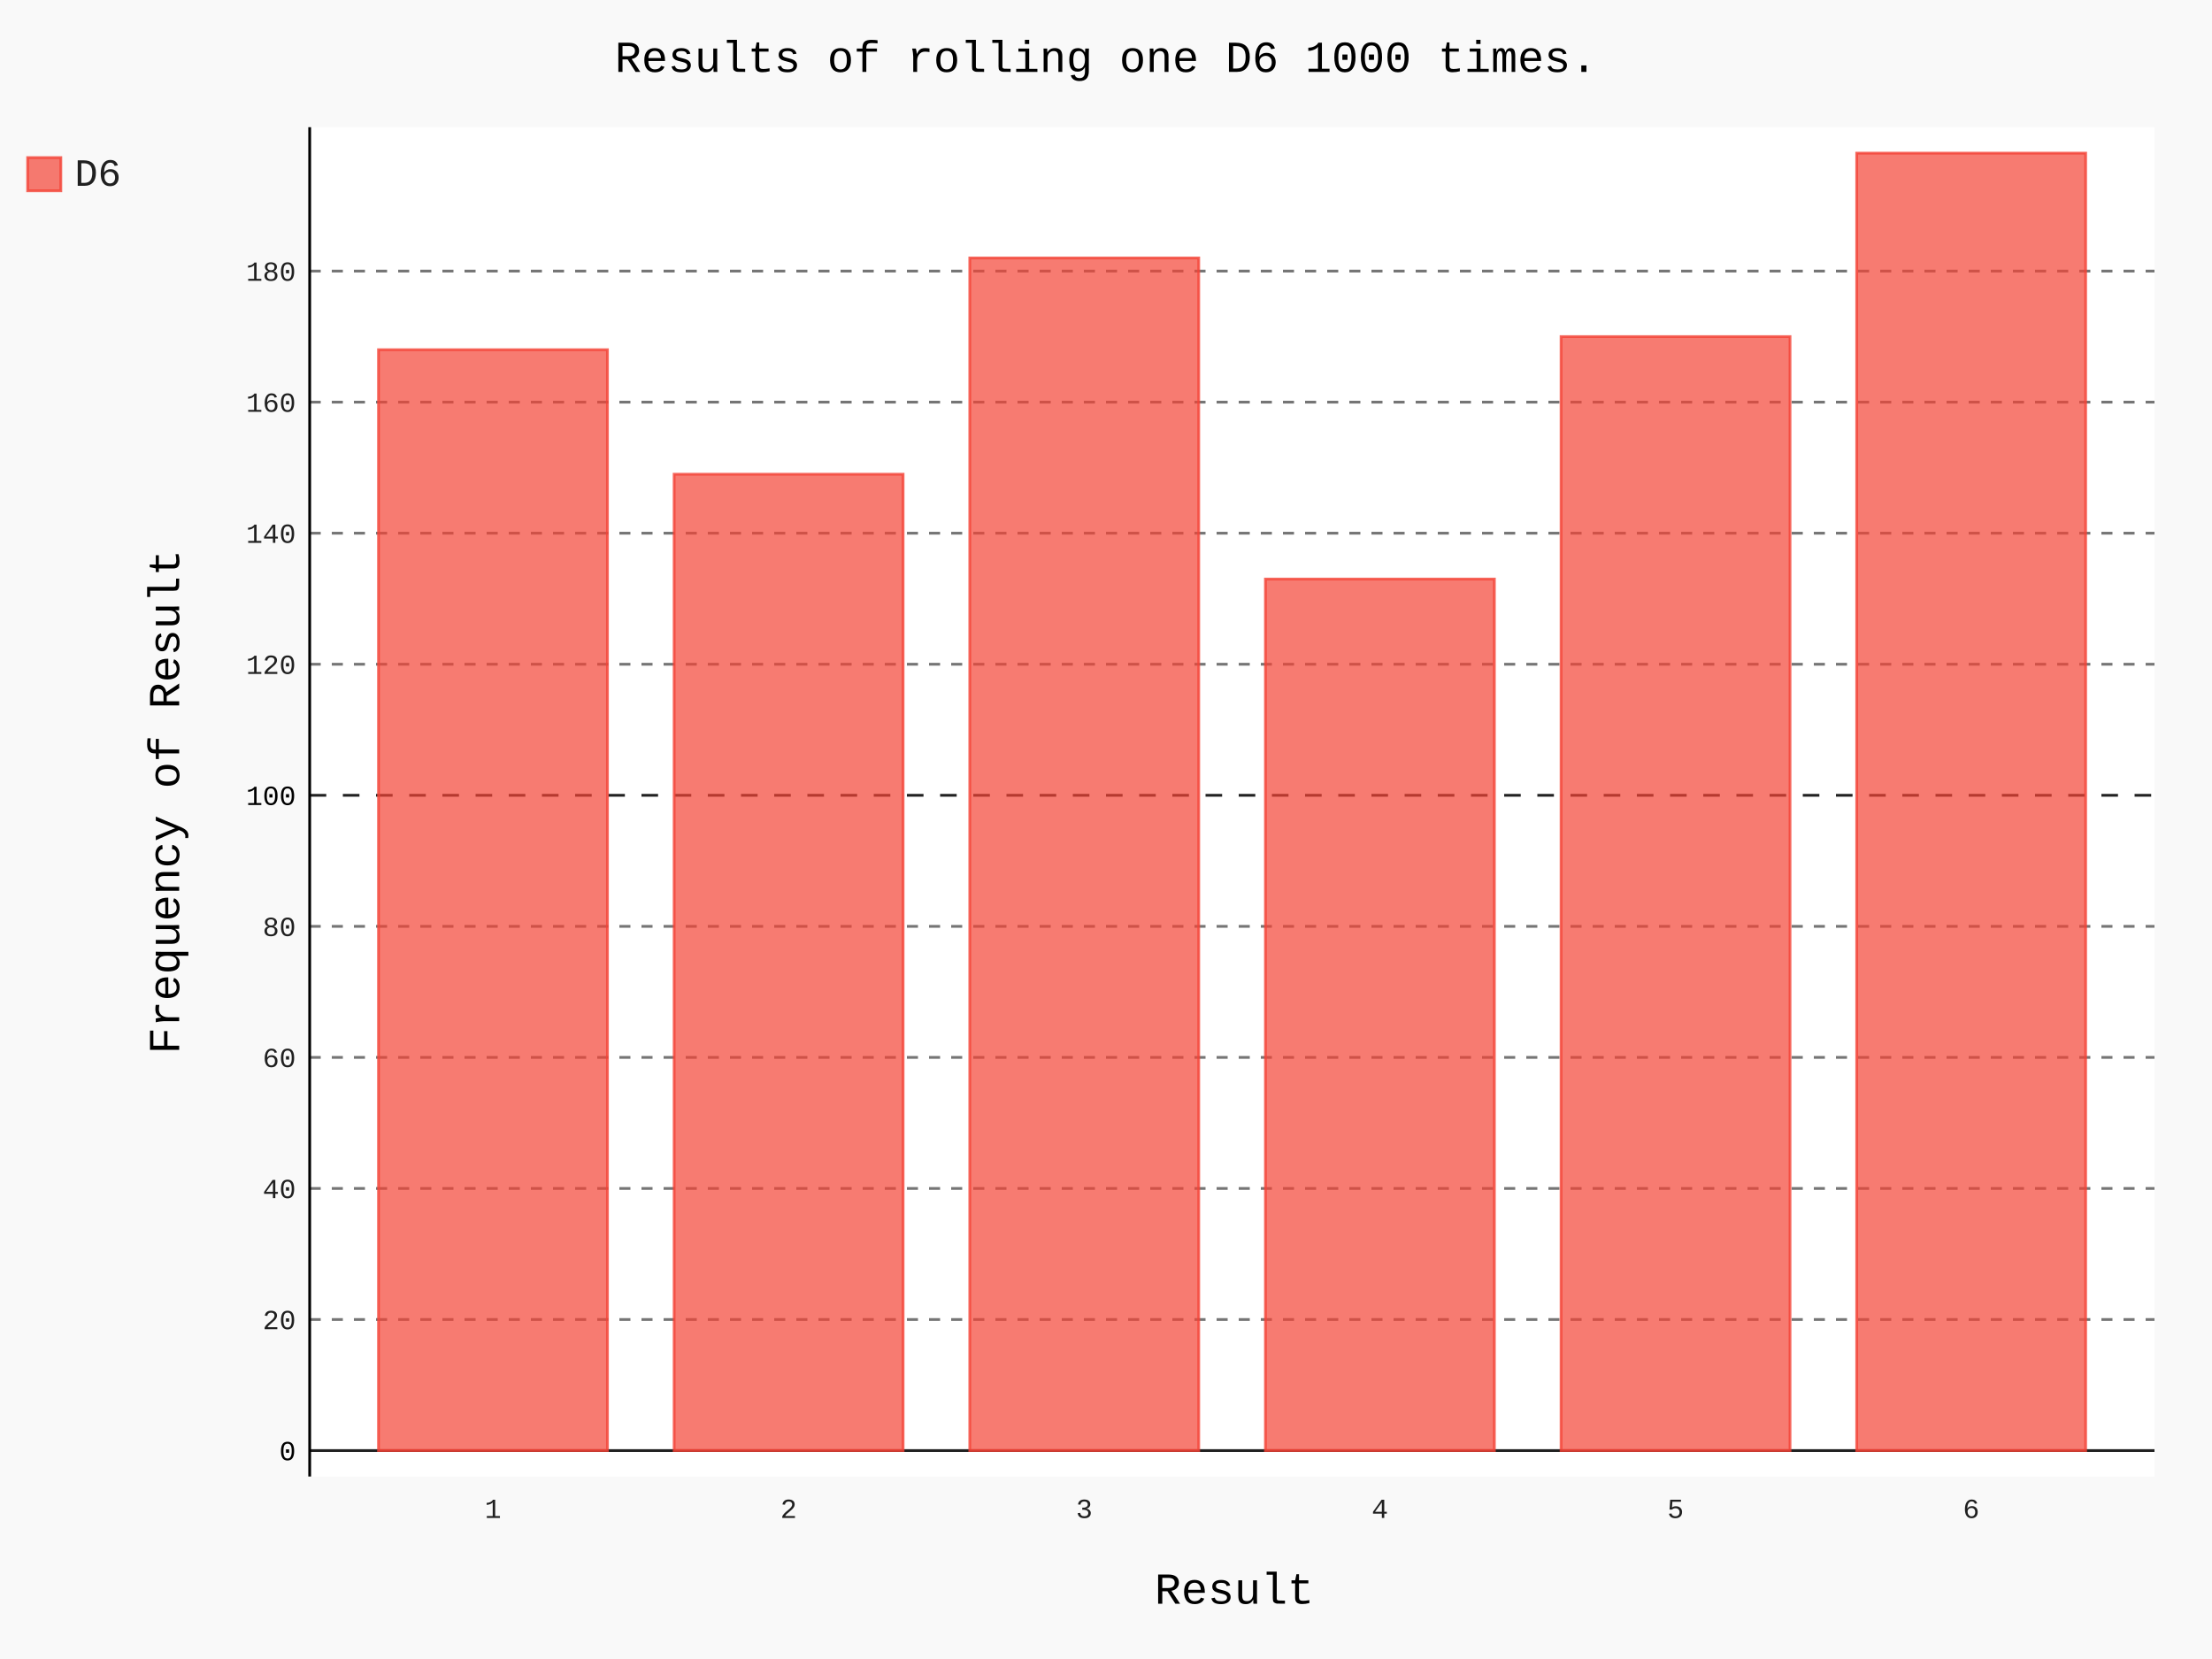
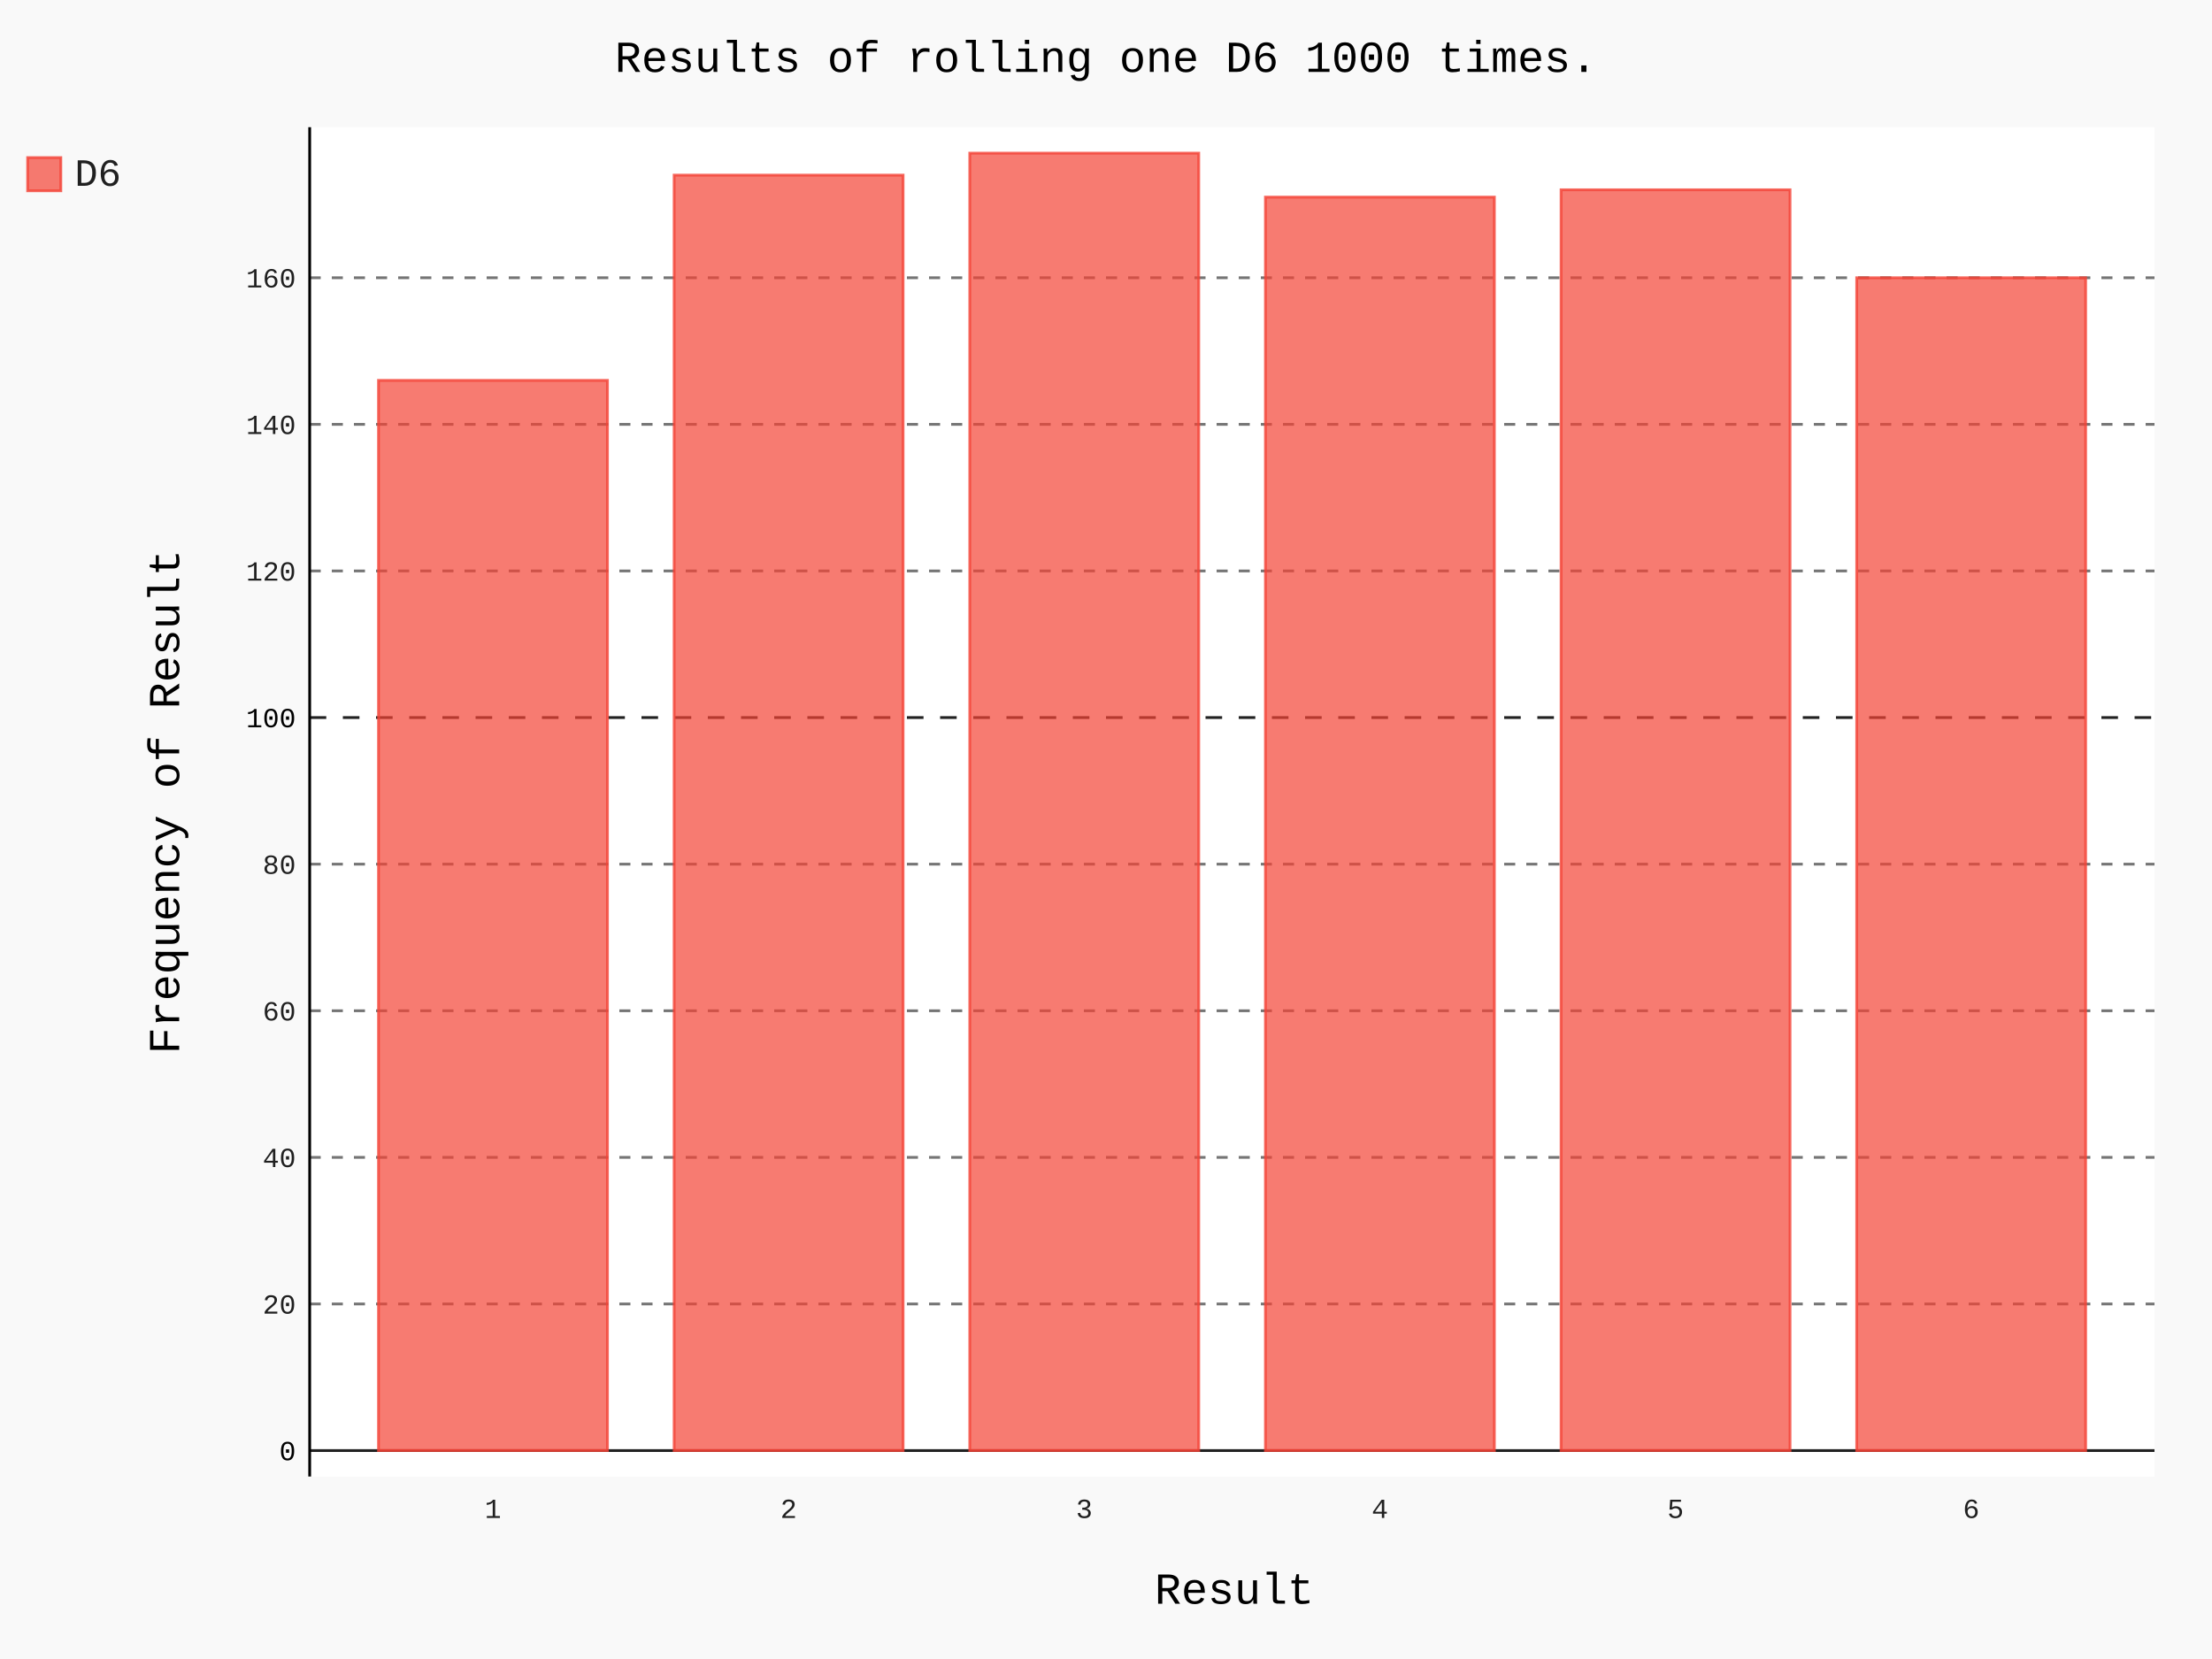
- <svg xmlns="http://www.w3.org/2000/svg" id="chart-8e559e39-26f6-43b8-a503-c8c3ece858f3" class="pygal-chart" viewBox="0 0 800 600">
+ <svg xmlns="http://www.w3.org/2000/svg" id="chart-281dd3c3-03bc-490b-b8f3-0ad3a07bdb5b" class="pygal-chart" viewBox="0 0 800 600">
  <defs>
-     <style type="text/css">#chart-8e559e39-26f6-43b8-a503-c8c3ece858f3{-webkit-user-select:none;-webkit-font-smoothing:antialiased;font-family:Consolas,"Liberation Mono",Menlo,Courier,monospace}#chart-8e559e39-26f6-43b8-a503-c8c3ece858f3 .title{font-family:Consolas,"Liberation Mono",Menlo,Courier,monospace;font-size:16px}#chart-8e559e39-26f6-43b8-a503-c8c3ece858f3 .legends .legend text{font-family:Consolas,"Liberation Mono",Menlo,Courier,monospace;font-size:14px}#chart-8e559e39-26f6-43b8-a503-c8c3ece858f3 .axis text{font-family:Consolas,"Liberation Mono",Menlo,Courier,monospace;font-size:10px}#chart-8e559e39-26f6-43b8-a503-c8c3ece858f3 .axis text.major{font-family:Consolas,"Liberation Mono",Menlo,Courier,monospace;font-size:10px}#chart-8e559e39-26f6-43b8-a503-c8c3ece858f3 .text-overlay text.value{font-family:Consolas,"Liberation Mono",Menlo,Courier,monospace;font-size:16px}#chart-8e559e39-26f6-43b8-a503-c8c3ece858f3 .text-overlay text.label{font-family:Consolas,"Liberation Mono",Menlo,Courier,monospace;font-size:10px}#chart-8e559e39-26f6-43b8-a503-c8c3ece858f3 .tooltip{font-family:Consolas,"Liberation Mono",Menlo,Courier,monospace;font-size:14px}#chart-8e559e39-26f6-43b8-a503-c8c3ece858f3 text.no_data{font-family:Consolas,"Liberation Mono",Menlo,Courier,monospace;font-size:64px}
- #chart-8e559e39-26f6-43b8-a503-c8c3ece858f3{background-color:rgba(249,249,249,1)}#chart-8e559e39-26f6-43b8-a503-c8c3ece858f3 path,#chart-8e559e39-26f6-43b8-a503-c8c3ece858f3 line,#chart-8e559e39-26f6-43b8-a503-c8c3ece858f3 rect,#chart-8e559e39-26f6-43b8-a503-c8c3ece858f3 circle{-webkit-transition:150ms;-moz-transition:150ms;transition:150ms}#chart-8e559e39-26f6-43b8-a503-c8c3ece858f3 .graph &gt; .background{fill:rgba(249,249,249,1)}#chart-8e559e39-26f6-43b8-a503-c8c3ece858f3 .plot &gt; .background{fill:rgba(255,255,255,1)}#chart-8e559e39-26f6-43b8-a503-c8c3ece858f3 .graph{fill:rgba(0,0,0,.87)}#chart-8e559e39-26f6-43b8-a503-c8c3ece858f3 text.no_data{fill:rgba(0,0,0,1)}#chart-8e559e39-26f6-43b8-a503-c8c3ece858f3 .title{fill:rgba(0,0,0,1)}#chart-8e559e39-26f6-43b8-a503-c8c3ece858f3 .legends .legend text{fill:rgba(0,0,0,.87)}#chart-8e559e39-26f6-43b8-a503-c8c3ece858f3 .legends .legend:hover text{fill:rgba(0,0,0,1)}#chart-8e559e39-26f6-43b8-a503-c8c3ece858f3 .axis .line{stroke:rgba(0,0,0,1)}#chart-8e559e39-26f6-43b8-a503-c8c3ece858f3 .axis .guide.line{stroke:rgba(0,0,0,.54)}#chart-8e559e39-26f6-43b8-a503-c8c3ece858f3 .axis .major.line{stroke:rgba(0,0,0,.87)}#chart-8e559e39-26f6-43b8-a503-c8c3ece858f3 .axis text.major{fill:rgba(0,0,0,1)}#chart-8e559e39-26f6-43b8-a503-c8c3ece858f3 .axis.y .guides:hover .guide.line,#chart-8e559e39-26f6-43b8-a503-c8c3ece858f3 .line-graph .axis.x .guides:hover .guide.line,#chart-8e559e39-26f6-43b8-a503-c8c3ece858f3 .stackedline-graph .axis.x .guides:hover .guide.line,#chart-8e559e39-26f6-43b8-a503-c8c3ece858f3 .xy-graph .axis.x .guides:hover .guide.line{stroke:rgba(0,0,0,1)}#chart-8e559e39-26f6-43b8-a503-c8c3ece858f3 .axis .guides:hover text{fill:rgba(0,0,0,1)}#chart-8e559e39-26f6-43b8-a503-c8c3ece858f3 .reactive{fill-opacity:.7;stroke-opacity:.8}#chart-8e559e39-26f6-43b8-a503-c8c3ece858f3 .ci{stroke:rgba(0,0,0,.87)}#chart-8e559e39-26f6-43b8-a503-c8c3ece858f3 .reactive.active,#chart-8e559e39-26f6-43b8-a503-c8c3ece858f3 .active .reactive{fill-opacity:.8;stroke-opacity:.9;stroke-width:4}#chart-8e559e39-26f6-43b8-a503-c8c3ece858f3 .ci .reactive.active{stroke-width:1.5}#chart-8e559e39-26f6-43b8-a503-c8c3ece858f3 .series text{fill:rgba(0,0,0,1)}#chart-8e559e39-26f6-43b8-a503-c8c3ece858f3 .tooltip rect{fill:rgba(255,255,255,1);stroke:rgba(0,0,0,1);-webkit-transition:opacity 150ms;-moz-transition:opacity 150ms;transition:opacity 150ms}#chart-8e559e39-26f6-43b8-a503-c8c3ece858f3 .tooltip .label{fill:rgba(0,0,0,.87)}#chart-8e559e39-26f6-43b8-a503-c8c3ece858f3 .tooltip .label{fill:rgba(0,0,0,.87)}#chart-8e559e39-26f6-43b8-a503-c8c3ece858f3 .tooltip .legend{font-size:.8em;fill:rgba(0,0,0,.54)}#chart-8e559e39-26f6-43b8-a503-c8c3ece858f3 .tooltip .x_label{font-size:.6em;fill:rgba(0,0,0,1)}#chart-8e559e39-26f6-43b8-a503-c8c3ece858f3 .tooltip .xlink{font-size:.5em;text-decoration:underline}#chart-8e559e39-26f6-43b8-a503-c8c3ece858f3 .tooltip .value{font-size:1.5em}#chart-8e559e39-26f6-43b8-a503-c8c3ece858f3 .bound{font-size:.5em}#chart-8e559e39-26f6-43b8-a503-c8c3ece858f3 .max-value{font-size:.75em;fill:rgba(0,0,0,.54)}#chart-8e559e39-26f6-43b8-a503-c8c3ece858f3 .map-element{fill:rgba(255,255,255,1);stroke:rgba(0,0,0,.54) !important}#chart-8e559e39-26f6-43b8-a503-c8c3ece858f3 .map-element .reactive{fill-opacity:inherit;stroke-opacity:inherit}#chart-8e559e39-26f6-43b8-a503-c8c3ece858f3 .color-0,#chart-8e559e39-26f6-43b8-a503-c8c3ece858f3 .color-0 a:visited{stroke:#F44336;fill:#F44336}#chart-8e559e39-26f6-43b8-a503-c8c3ece858f3 .text-overlay .color-0 text{fill:black}
- #chart-8e559e39-26f6-43b8-a503-c8c3ece858f3 text.no_data{text-anchor:middle}#chart-8e559e39-26f6-43b8-a503-c8c3ece858f3 .guide.line{fill:none}#chart-8e559e39-26f6-43b8-a503-c8c3ece858f3 .centered{text-anchor:middle}#chart-8e559e39-26f6-43b8-a503-c8c3ece858f3 .title{text-anchor:middle}#chart-8e559e39-26f6-43b8-a503-c8c3ece858f3 .legends .legend text{fill-opacity:1}#chart-8e559e39-26f6-43b8-a503-c8c3ece858f3 .axis.x text{text-anchor:middle}#chart-8e559e39-26f6-43b8-a503-c8c3ece858f3 .axis.x:not(.web) text[transform]{text-anchor:start}#chart-8e559e39-26f6-43b8-a503-c8c3ece858f3 .axis.x:not(.web) text[transform].backwards{text-anchor:end}#chart-8e559e39-26f6-43b8-a503-c8c3ece858f3 .axis.y text{text-anchor:end}#chart-8e559e39-26f6-43b8-a503-c8c3ece858f3 .axis.y text[transform].backwards{text-anchor:start}#chart-8e559e39-26f6-43b8-a503-c8c3ece858f3 .axis.y2 text{text-anchor:start}#chart-8e559e39-26f6-43b8-a503-c8c3ece858f3 .axis.y2 text[transform].backwards{text-anchor:end}#chart-8e559e39-26f6-43b8-a503-c8c3ece858f3 .axis .guide.line{stroke-dasharray:4,4}#chart-8e559e39-26f6-43b8-a503-c8c3ece858f3 .axis .major.guide.line{stroke-dasharray:6,6}#chart-8e559e39-26f6-43b8-a503-c8c3ece858f3 .horizontal .axis.y .guide.line,#chart-8e559e39-26f6-43b8-a503-c8c3ece858f3 .horizontal .axis.y2 .guide.line,#chart-8e559e39-26f6-43b8-a503-c8c3ece858f3 .vertical .axis.x .guide.line{opacity:0}#chart-8e559e39-26f6-43b8-a503-c8c3ece858f3 .horizontal .axis.always_show .guide.line,#chart-8e559e39-26f6-43b8-a503-c8c3ece858f3 .vertical .axis.always_show .guide.line{opacity:1 !important}#chart-8e559e39-26f6-43b8-a503-c8c3ece858f3 .axis.y .guides:hover .guide.line,#chart-8e559e39-26f6-43b8-a503-c8c3ece858f3 .axis.y2 .guides:hover .guide.line,#chart-8e559e39-26f6-43b8-a503-c8c3ece858f3 .axis.x .guides:hover .guide.line{opacity:1}#chart-8e559e39-26f6-43b8-a503-c8c3ece858f3 .axis .guides:hover text{opacity:1}#chart-8e559e39-26f6-43b8-a503-c8c3ece858f3 .nofill{fill:none}#chart-8e559e39-26f6-43b8-a503-c8c3ece858f3 .subtle-fill{fill-opacity:.2}#chart-8e559e39-26f6-43b8-a503-c8c3ece858f3 .dot{stroke-width:1px;fill-opacity:1}#chart-8e559e39-26f6-43b8-a503-c8c3ece858f3 .dot.active{stroke-width:5px}#chart-8e559e39-26f6-43b8-a503-c8c3ece858f3 .dot.negative{fill:transparent}#chart-8e559e39-26f6-43b8-a503-c8c3ece858f3 text,#chart-8e559e39-26f6-43b8-a503-c8c3ece858f3 tspan{stroke:none !important}#chart-8e559e39-26f6-43b8-a503-c8c3ece858f3 .series text.active{opacity:1}#chart-8e559e39-26f6-43b8-a503-c8c3ece858f3 .tooltip rect{fill-opacity:.95;stroke-width:.5}#chart-8e559e39-26f6-43b8-a503-c8c3ece858f3 .tooltip text{fill-opacity:1}#chart-8e559e39-26f6-43b8-a503-c8c3ece858f3 .showable{visibility:hidden}#chart-8e559e39-26f6-43b8-a503-c8c3ece858f3 .showable.shown{visibility:visible}#chart-8e559e39-26f6-43b8-a503-c8c3ece858f3 .gauge-background{fill:rgba(229,229,229,1);stroke:none}#chart-8e559e39-26f6-43b8-a503-c8c3ece858f3 .bg-lines{stroke:rgba(249,249,249,1);stroke-width:2px}</style>
+     <style type="text/css">#chart-281dd3c3-03bc-490b-b8f3-0ad3a07bdb5b{-webkit-user-select:none;-webkit-font-smoothing:antialiased;font-family:Consolas,"Liberation Mono",Menlo,Courier,monospace}#chart-281dd3c3-03bc-490b-b8f3-0ad3a07bdb5b .title{font-family:Consolas,"Liberation Mono",Menlo,Courier,monospace;font-size:16px}#chart-281dd3c3-03bc-490b-b8f3-0ad3a07bdb5b .legends .legend text{font-family:Consolas,"Liberation Mono",Menlo,Courier,monospace;font-size:14px}#chart-281dd3c3-03bc-490b-b8f3-0ad3a07bdb5b .axis text{font-family:Consolas,"Liberation Mono",Menlo,Courier,monospace;font-size:10px}#chart-281dd3c3-03bc-490b-b8f3-0ad3a07bdb5b .axis text.major{font-family:Consolas,"Liberation Mono",Menlo,Courier,monospace;font-size:10px}#chart-281dd3c3-03bc-490b-b8f3-0ad3a07bdb5b .text-overlay text.value{font-family:Consolas,"Liberation Mono",Menlo,Courier,monospace;font-size:16px}#chart-281dd3c3-03bc-490b-b8f3-0ad3a07bdb5b .text-overlay text.label{font-family:Consolas,"Liberation Mono",Menlo,Courier,monospace;font-size:10px}#chart-281dd3c3-03bc-490b-b8f3-0ad3a07bdb5b .tooltip{font-family:Consolas,"Liberation Mono",Menlo,Courier,monospace;font-size:14px}#chart-281dd3c3-03bc-490b-b8f3-0ad3a07bdb5b text.no_data{font-family:Consolas,"Liberation Mono",Menlo,Courier,monospace;font-size:64px}
+ #chart-281dd3c3-03bc-490b-b8f3-0ad3a07bdb5b{background-color:rgba(249,249,249,1)}#chart-281dd3c3-03bc-490b-b8f3-0ad3a07bdb5b path,#chart-281dd3c3-03bc-490b-b8f3-0ad3a07bdb5b line,#chart-281dd3c3-03bc-490b-b8f3-0ad3a07bdb5b rect,#chart-281dd3c3-03bc-490b-b8f3-0ad3a07bdb5b circle{-webkit-transition:150ms;-moz-transition:150ms;transition:150ms}#chart-281dd3c3-03bc-490b-b8f3-0ad3a07bdb5b .graph &gt; .background{fill:rgba(249,249,249,1)}#chart-281dd3c3-03bc-490b-b8f3-0ad3a07bdb5b .plot &gt; .background{fill:rgba(255,255,255,1)}#chart-281dd3c3-03bc-490b-b8f3-0ad3a07bdb5b .graph{fill:rgba(0,0,0,.87)}#chart-281dd3c3-03bc-490b-b8f3-0ad3a07bdb5b text.no_data{fill:rgba(0,0,0,1)}#chart-281dd3c3-03bc-490b-b8f3-0ad3a07bdb5b .title{fill:rgba(0,0,0,1)}#chart-281dd3c3-03bc-490b-b8f3-0ad3a07bdb5b .legends .legend text{fill:rgba(0,0,0,.87)}#chart-281dd3c3-03bc-490b-b8f3-0ad3a07bdb5b .legends .legend:hover text{fill:rgba(0,0,0,1)}#chart-281dd3c3-03bc-490b-b8f3-0ad3a07bdb5b .axis .line{stroke:rgba(0,0,0,1)}#chart-281dd3c3-03bc-490b-b8f3-0ad3a07bdb5b .axis .guide.line{stroke:rgba(0,0,0,.54)}#chart-281dd3c3-03bc-490b-b8f3-0ad3a07bdb5b .axis .major.line{stroke:rgba(0,0,0,.87)}#chart-281dd3c3-03bc-490b-b8f3-0ad3a07bdb5b .axis text.major{fill:rgba(0,0,0,1)}#chart-281dd3c3-03bc-490b-b8f3-0ad3a07bdb5b .axis.y .guides:hover .guide.line,#chart-281dd3c3-03bc-490b-b8f3-0ad3a07bdb5b .line-graph .axis.x .guides:hover .guide.line,#chart-281dd3c3-03bc-490b-b8f3-0ad3a07bdb5b .stackedline-graph .axis.x .guides:hover .guide.line,#chart-281dd3c3-03bc-490b-b8f3-0ad3a07bdb5b .xy-graph .axis.x .guides:hover .guide.line{stroke:rgba(0,0,0,1)}#chart-281dd3c3-03bc-490b-b8f3-0ad3a07bdb5b .axis .guides:hover text{fill:rgba(0,0,0,1)}#chart-281dd3c3-03bc-490b-b8f3-0ad3a07bdb5b .reactive{fill-opacity:.7;stroke-opacity:.8}#chart-281dd3c3-03bc-490b-b8f3-0ad3a07bdb5b .ci{stroke:rgba(0,0,0,.87)}#chart-281dd3c3-03bc-490b-b8f3-0ad3a07bdb5b .reactive.active,#chart-281dd3c3-03bc-490b-b8f3-0ad3a07bdb5b .active .reactive{fill-opacity:.8;stroke-opacity:.9;stroke-width:4}#chart-281dd3c3-03bc-490b-b8f3-0ad3a07bdb5b .ci .reactive.active{stroke-width:1.5}#chart-281dd3c3-03bc-490b-b8f3-0ad3a07bdb5b .series text{fill:rgba(0,0,0,1)}#chart-281dd3c3-03bc-490b-b8f3-0ad3a07bdb5b .tooltip rect{fill:rgba(255,255,255,1);stroke:rgba(0,0,0,1);-webkit-transition:opacity 150ms;-moz-transition:opacity 150ms;transition:opacity 150ms}#chart-281dd3c3-03bc-490b-b8f3-0ad3a07bdb5b .tooltip .label{fill:rgba(0,0,0,.87)}#chart-281dd3c3-03bc-490b-b8f3-0ad3a07bdb5b .tooltip .label{fill:rgba(0,0,0,.87)}#chart-281dd3c3-03bc-490b-b8f3-0ad3a07bdb5b .tooltip .legend{font-size:.8em;fill:rgba(0,0,0,.54)}#chart-281dd3c3-03bc-490b-b8f3-0ad3a07bdb5b .tooltip .x_label{font-size:.6em;fill:rgba(0,0,0,1)}#chart-281dd3c3-03bc-490b-b8f3-0ad3a07bdb5b .tooltip .xlink{font-size:.5em;text-decoration:underline}#chart-281dd3c3-03bc-490b-b8f3-0ad3a07bdb5b .tooltip .value{font-size:1.5em}#chart-281dd3c3-03bc-490b-b8f3-0ad3a07bdb5b .bound{font-size:.5em}#chart-281dd3c3-03bc-490b-b8f3-0ad3a07bdb5b .max-value{font-size:.75em;fill:rgba(0,0,0,.54)}#chart-281dd3c3-03bc-490b-b8f3-0ad3a07bdb5b .map-element{fill:rgba(255,255,255,1);stroke:rgba(0,0,0,.54) !important}#chart-281dd3c3-03bc-490b-b8f3-0ad3a07bdb5b .map-element .reactive{fill-opacity:inherit;stroke-opacity:inherit}#chart-281dd3c3-03bc-490b-b8f3-0ad3a07bdb5b .color-0,#chart-281dd3c3-03bc-490b-b8f3-0ad3a07bdb5b .color-0 a:visited{stroke:#F44336;fill:#F44336}#chart-281dd3c3-03bc-490b-b8f3-0ad3a07bdb5b .text-overlay .color-0 text{fill:black}
+ #chart-281dd3c3-03bc-490b-b8f3-0ad3a07bdb5b text.no_data{text-anchor:middle}#chart-281dd3c3-03bc-490b-b8f3-0ad3a07bdb5b .guide.line{fill:none}#chart-281dd3c3-03bc-490b-b8f3-0ad3a07bdb5b .centered{text-anchor:middle}#chart-281dd3c3-03bc-490b-b8f3-0ad3a07bdb5b .title{text-anchor:middle}#chart-281dd3c3-03bc-490b-b8f3-0ad3a07bdb5b .legends .legend text{fill-opacity:1}#chart-281dd3c3-03bc-490b-b8f3-0ad3a07bdb5b .axis.x text{text-anchor:middle}#chart-281dd3c3-03bc-490b-b8f3-0ad3a07bdb5b .axis.x:not(.web) text[transform]{text-anchor:start}#chart-281dd3c3-03bc-490b-b8f3-0ad3a07bdb5b .axis.x:not(.web) text[transform].backwards{text-anchor:end}#chart-281dd3c3-03bc-490b-b8f3-0ad3a07bdb5b .axis.y text{text-anchor:end}#chart-281dd3c3-03bc-490b-b8f3-0ad3a07bdb5b .axis.y text[transform].backwards{text-anchor:start}#chart-281dd3c3-03bc-490b-b8f3-0ad3a07bdb5b .axis.y2 text{text-anchor:start}#chart-281dd3c3-03bc-490b-b8f3-0ad3a07bdb5b .axis.y2 text[transform].backwards{text-anchor:end}#chart-281dd3c3-03bc-490b-b8f3-0ad3a07bdb5b .axis .guide.line{stroke-dasharray:4,4}#chart-281dd3c3-03bc-490b-b8f3-0ad3a07bdb5b .axis .major.guide.line{stroke-dasharray:6,6}#chart-281dd3c3-03bc-490b-b8f3-0ad3a07bdb5b .horizontal .axis.y .guide.line,#chart-281dd3c3-03bc-490b-b8f3-0ad3a07bdb5b .horizontal .axis.y2 .guide.line,#chart-281dd3c3-03bc-490b-b8f3-0ad3a07bdb5b .vertical .axis.x .guide.line{opacity:0}#chart-281dd3c3-03bc-490b-b8f3-0ad3a07bdb5b .horizontal .axis.always_show .guide.line,#chart-281dd3c3-03bc-490b-b8f3-0ad3a07bdb5b .vertical .axis.always_show .guide.line{opacity:1 !important}#chart-281dd3c3-03bc-490b-b8f3-0ad3a07bdb5b .axis.y .guides:hover .guide.line,#chart-281dd3c3-03bc-490b-b8f3-0ad3a07bdb5b .axis.y2 .guides:hover .guide.line,#chart-281dd3c3-03bc-490b-b8f3-0ad3a07bdb5b .axis.x .guides:hover .guide.line{opacity:1}#chart-281dd3c3-03bc-490b-b8f3-0ad3a07bdb5b .axis .guides:hover text{opacity:1}#chart-281dd3c3-03bc-490b-b8f3-0ad3a07bdb5b .nofill{fill:none}#chart-281dd3c3-03bc-490b-b8f3-0ad3a07bdb5b .subtle-fill{fill-opacity:.2}#chart-281dd3c3-03bc-490b-b8f3-0ad3a07bdb5b .dot{stroke-width:1px;fill-opacity:1}#chart-281dd3c3-03bc-490b-b8f3-0ad3a07bdb5b .dot.active{stroke-width:5px}#chart-281dd3c3-03bc-490b-b8f3-0ad3a07bdb5b .dot.negative{fill:transparent}#chart-281dd3c3-03bc-490b-b8f3-0ad3a07bdb5b text,#chart-281dd3c3-03bc-490b-b8f3-0ad3a07bdb5b tspan{stroke:none !important}#chart-281dd3c3-03bc-490b-b8f3-0ad3a07bdb5b .series text.active{opacity:1}#chart-281dd3c3-03bc-490b-b8f3-0ad3a07bdb5b .tooltip rect{fill-opacity:.95;stroke-width:.5}#chart-281dd3c3-03bc-490b-b8f3-0ad3a07bdb5b .tooltip text{fill-opacity:1}#chart-281dd3c3-03bc-490b-b8f3-0ad3a07bdb5b .showable{visibility:hidden}#chart-281dd3c3-03bc-490b-b8f3-0ad3a07bdb5b .showable.shown{visibility:visible}#chart-281dd3c3-03bc-490b-b8f3-0ad3a07bdb5b .gauge-background{fill:rgba(229,229,229,1);stroke:none}#chart-281dd3c3-03bc-490b-b8f3-0ad3a07bdb5b .bg-lines{stroke:rgba(249,249,249,1);stroke-width:2px}</style>
  </defs>
  <g class="graph bar-graph vertical">
    <rect x="0" y="0" width="800" height="600" class="background" />
    <g transform="translate(112, 46)" class="plot">
      <rect x="0" y="0" width="667.2" height="488" class="background" />
      <g class="axis y always_show">
        <g class="guides">
          <path d="M0 478.615 h667.2" class="axis major line" />
          <text x="-5" y="482.115" class="major">0</text>
        </g>
        <g class="guides">
-           <path d="M0 431.218 h667.2" class="guide line" />
-           <text x="-5" y="434.718" class="">20</text>
+           <path d="M0 425.595 h667.2" class="guide line" />
+           <text x="-5" y="429.095" class="">20</text>
        </g>
        <g class="guides">
-           <path d="M0 383.821 h667.2" class="guide line" />
-           <text x="-5" y="387.321" class="">40</text>
+           <path d="M0 372.575 h667.2" class="guide line" />
+           <text x="-5" y="376.075" class="">40</text>
        </g>
        <g class="guides">
-           <path d="M0 336.424 h667.2" class="guide line" />
-           <text x="-5" y="339.924" class="">60</text>
+           <path d="M0 319.554 h667.2" class="guide line" />
+           <text x="-5" y="323.054" class="">60</text>
        </g>
        <g class="guides">
-           <path d="M0 289.027 h667.2" class="guide line" />
-           <text x="-5" y="292.527" class="">80</text>
+           <path d="M0 266.534 h667.2" class="guide line" />
+           <text x="-5" y="270.034" class="">80</text>
        </g>
        <g class="guides">
-           <path d="M0 241.63 h667.2" class="major guide line" />
-           <text x="-5" y="245.13" class="major">100</text>
+           <path d="M0 213.513 h667.2" class="major guide line" />
+           <text x="-5" y="217.013" class="major">100</text>
        </g>
        <g class="guides">
-           <path d="M0 194.233 h667.2" class="guide line" />
-           <text x="-5" y="197.733" class="">120</text>
+           <path d="M0 160.493 h667.2" class="guide line" />
+           <text x="-5" y="163.993" class="">120</text>
        </g>
        <g class="guides">
-           <path d="M0 146.836 h667.2" class="guide line" />
-           <text x="-5" y="150.336" class="">140</text>
+           <path d="M0 107.472 h667.2" class="guide line" />
+           <text x="-5" y="110.972" class="">140</text>
        </g>
        <g class="guides">
-           <path d="M0 99.439 h667.2" class="guide line" />
-           <text x="-5" y="102.939" class="">160</text>
-         </g>
-         <g class="guides">
-           <path d="M0 52.042 h667.2" class="guide line" />
-           <text x="-5" y="55.542" class="">180</text>
+           <path d="M0 54.452 h667.2" class="guide line" />
+           <text x="-5" y="57.952" class="">160</text>
        </g>
      </g>
      <g class="axis x">
        <path d="M0 0 v488" class="line" />
        <g class="guides">
          <path d="M66.292 0 v488" class="guide line" />
          <text x="66.292" y="503.0" class="">1</text>
        </g>
        <g class="guides">
          <path d="M173.215 0 v488" class="guide line" />
          <text x="173.215" y="503.0" class="">2</text>
        </g>
        <g class="guides">
          <path d="M280.138 0 v488" class="guide line" />
          <text x="280.138" y="503.0" class="">3</text>
        </g>
        <g class="guides">
          <path d="M387.062 0 v488" class="guide line" />
          <text x="387.062" y="503.0" class="">4</text>
        </g>
        <g class="guides">
          <path d="M493.985 0 v488" class="guide line" />
          <text x="493.985" y="503.0" class="">5</text>
        </g>
        <g class="guides">
          <path d="M600.908 0 v488" class="guide line" />
          <text x="600.908" y="503.0" class="">6</text>
        </g>
      </g>
      <g class="series serie-0 color-0">
        <g class="bars">
          <g class="bar">
-             <rect x="24.892" y="80.48" rx="0" ry="0" width="82.801" height="398.135" class="rect reactive tooltip-trigger" />
+             <rect x="24.892" y="91.566" rx="0" ry="0" width="82.801" height="387.049" class="rect reactive tooltip-trigger" />
          </g>
          <g class="bar">
-             <rect x="131.815" y="125.507" rx="0" ry="0" width="82.801" height="353.108" class="rect reactive tooltip-trigger" />
+             <rect x="131.815" y="17.338" rx="0" ry="0" width="82.801" height="461.278" class="rect reactive tooltip-trigger" />
          </g>
          <g class="bar">
-             <rect x="238.738" y="47.302" rx="0" ry="0" width="82.801" height="431.313" class="rect reactive tooltip-trigger" />
+             <rect x="238.738" y="9.385" rx="0" ry="0" width="82.801" height="469.231" class="rect reactive tooltip-trigger" />
          </g>
          <g class="bar">
-             <rect x="345.661" y="163.425" rx="0" ry="0" width="82.801" height="315.19" class="rect reactive tooltip-trigger" />
+             <rect x="345.661" y="25.291" rx="0" ry="0" width="82.801" height="453.325" class="rect reactive tooltip-trigger" />
          </g>
          <g class="bar">
-             <rect x="452.584" y="75.74" rx="0" ry="0" width="82.801" height="402.875" class="rect reactive tooltip-trigger" />
+             <rect x="452.584" y="22.64" rx="0" ry="0" width="82.801" height="455.976" class="rect reactive tooltip-trigger" />
          </g>
          <g class="bar">
-             <rect x="559.507" y="9.385" rx="0" ry="0" width="82.801" height="469.231" class="rect reactive tooltip-trigger" />
+             <rect x="559.507" y="54.452" rx="0" ry="0" width="82.801" height="424.163" class="rect reactive tooltip-trigger" />
          </g>
        </g>
      </g>
    </g>
    <g class="titles">
      <text x="400.0" y="26" class="title plot_title">Results of rolling one D6 1000 times.</text>
      <text x="446.4" y="580" class="title">Result</text>
      <text x="38.8" y="316.0" class="title" transform="rotate(-90 38.8 290)">Frequency of Result</text>
    </g>
    <g transform="translate(112, 46)" class="plot overlay">
      <g class="series serie-0 color-0" />
    </g>
    <g transform="translate(112, 46)" class="plot text-overlay">
      <g class="series serie-0 color-0" />
    </g>
    <g transform="translate(112, 46)" class="plot tooltip-overlay">
      <g transform="translate(0 0)" style="opacity: 0" class="tooltip">
        <rect rx="0" ry="0" width="0" height="0" class="tooltip-box" />
        <g class="text" />
      </g>
    </g>
    <g transform="translate(10, 56)" class="legends">
      <g id="activate-serie-0" class="legend reactive activate-serie">
        <rect x="0.0" y="1.0" width="12" height="12" class="color-0 reactive" />
        <text x="17.0" y="11.2">D6</text>
      </g>
    </g>
    <g transform="translate(790, 56)" class="legends" />
  </g>
</svg>
